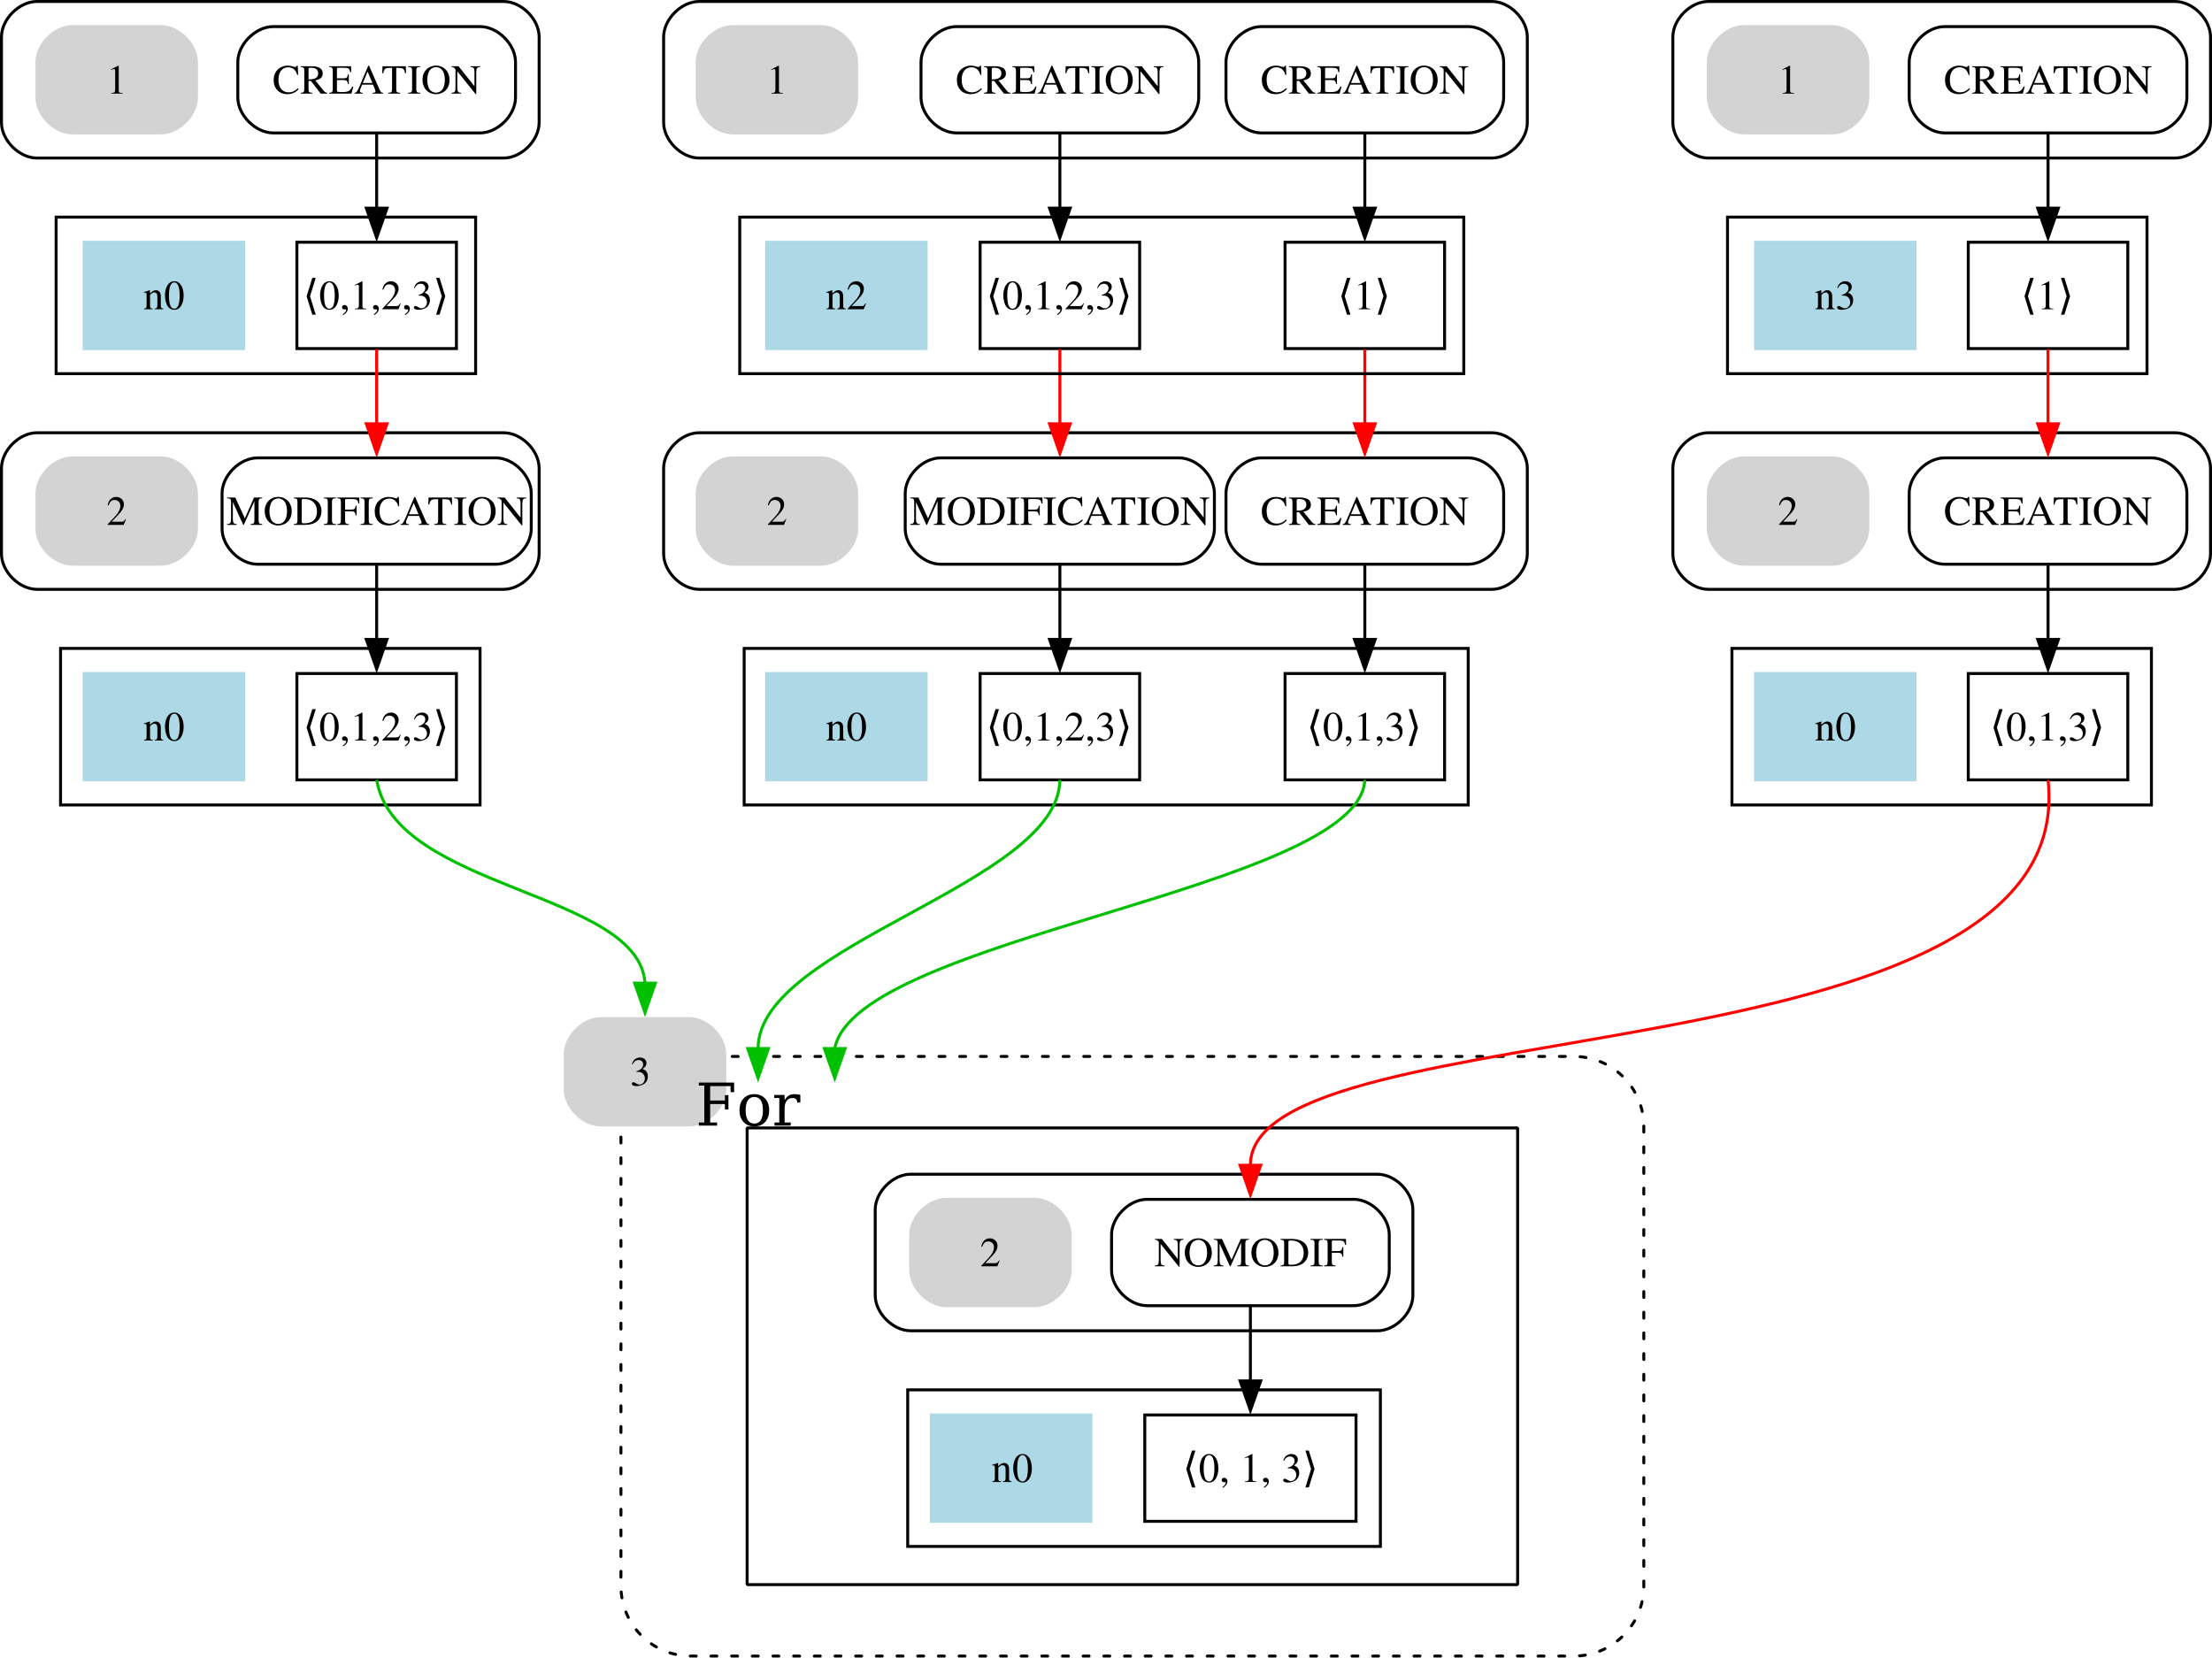
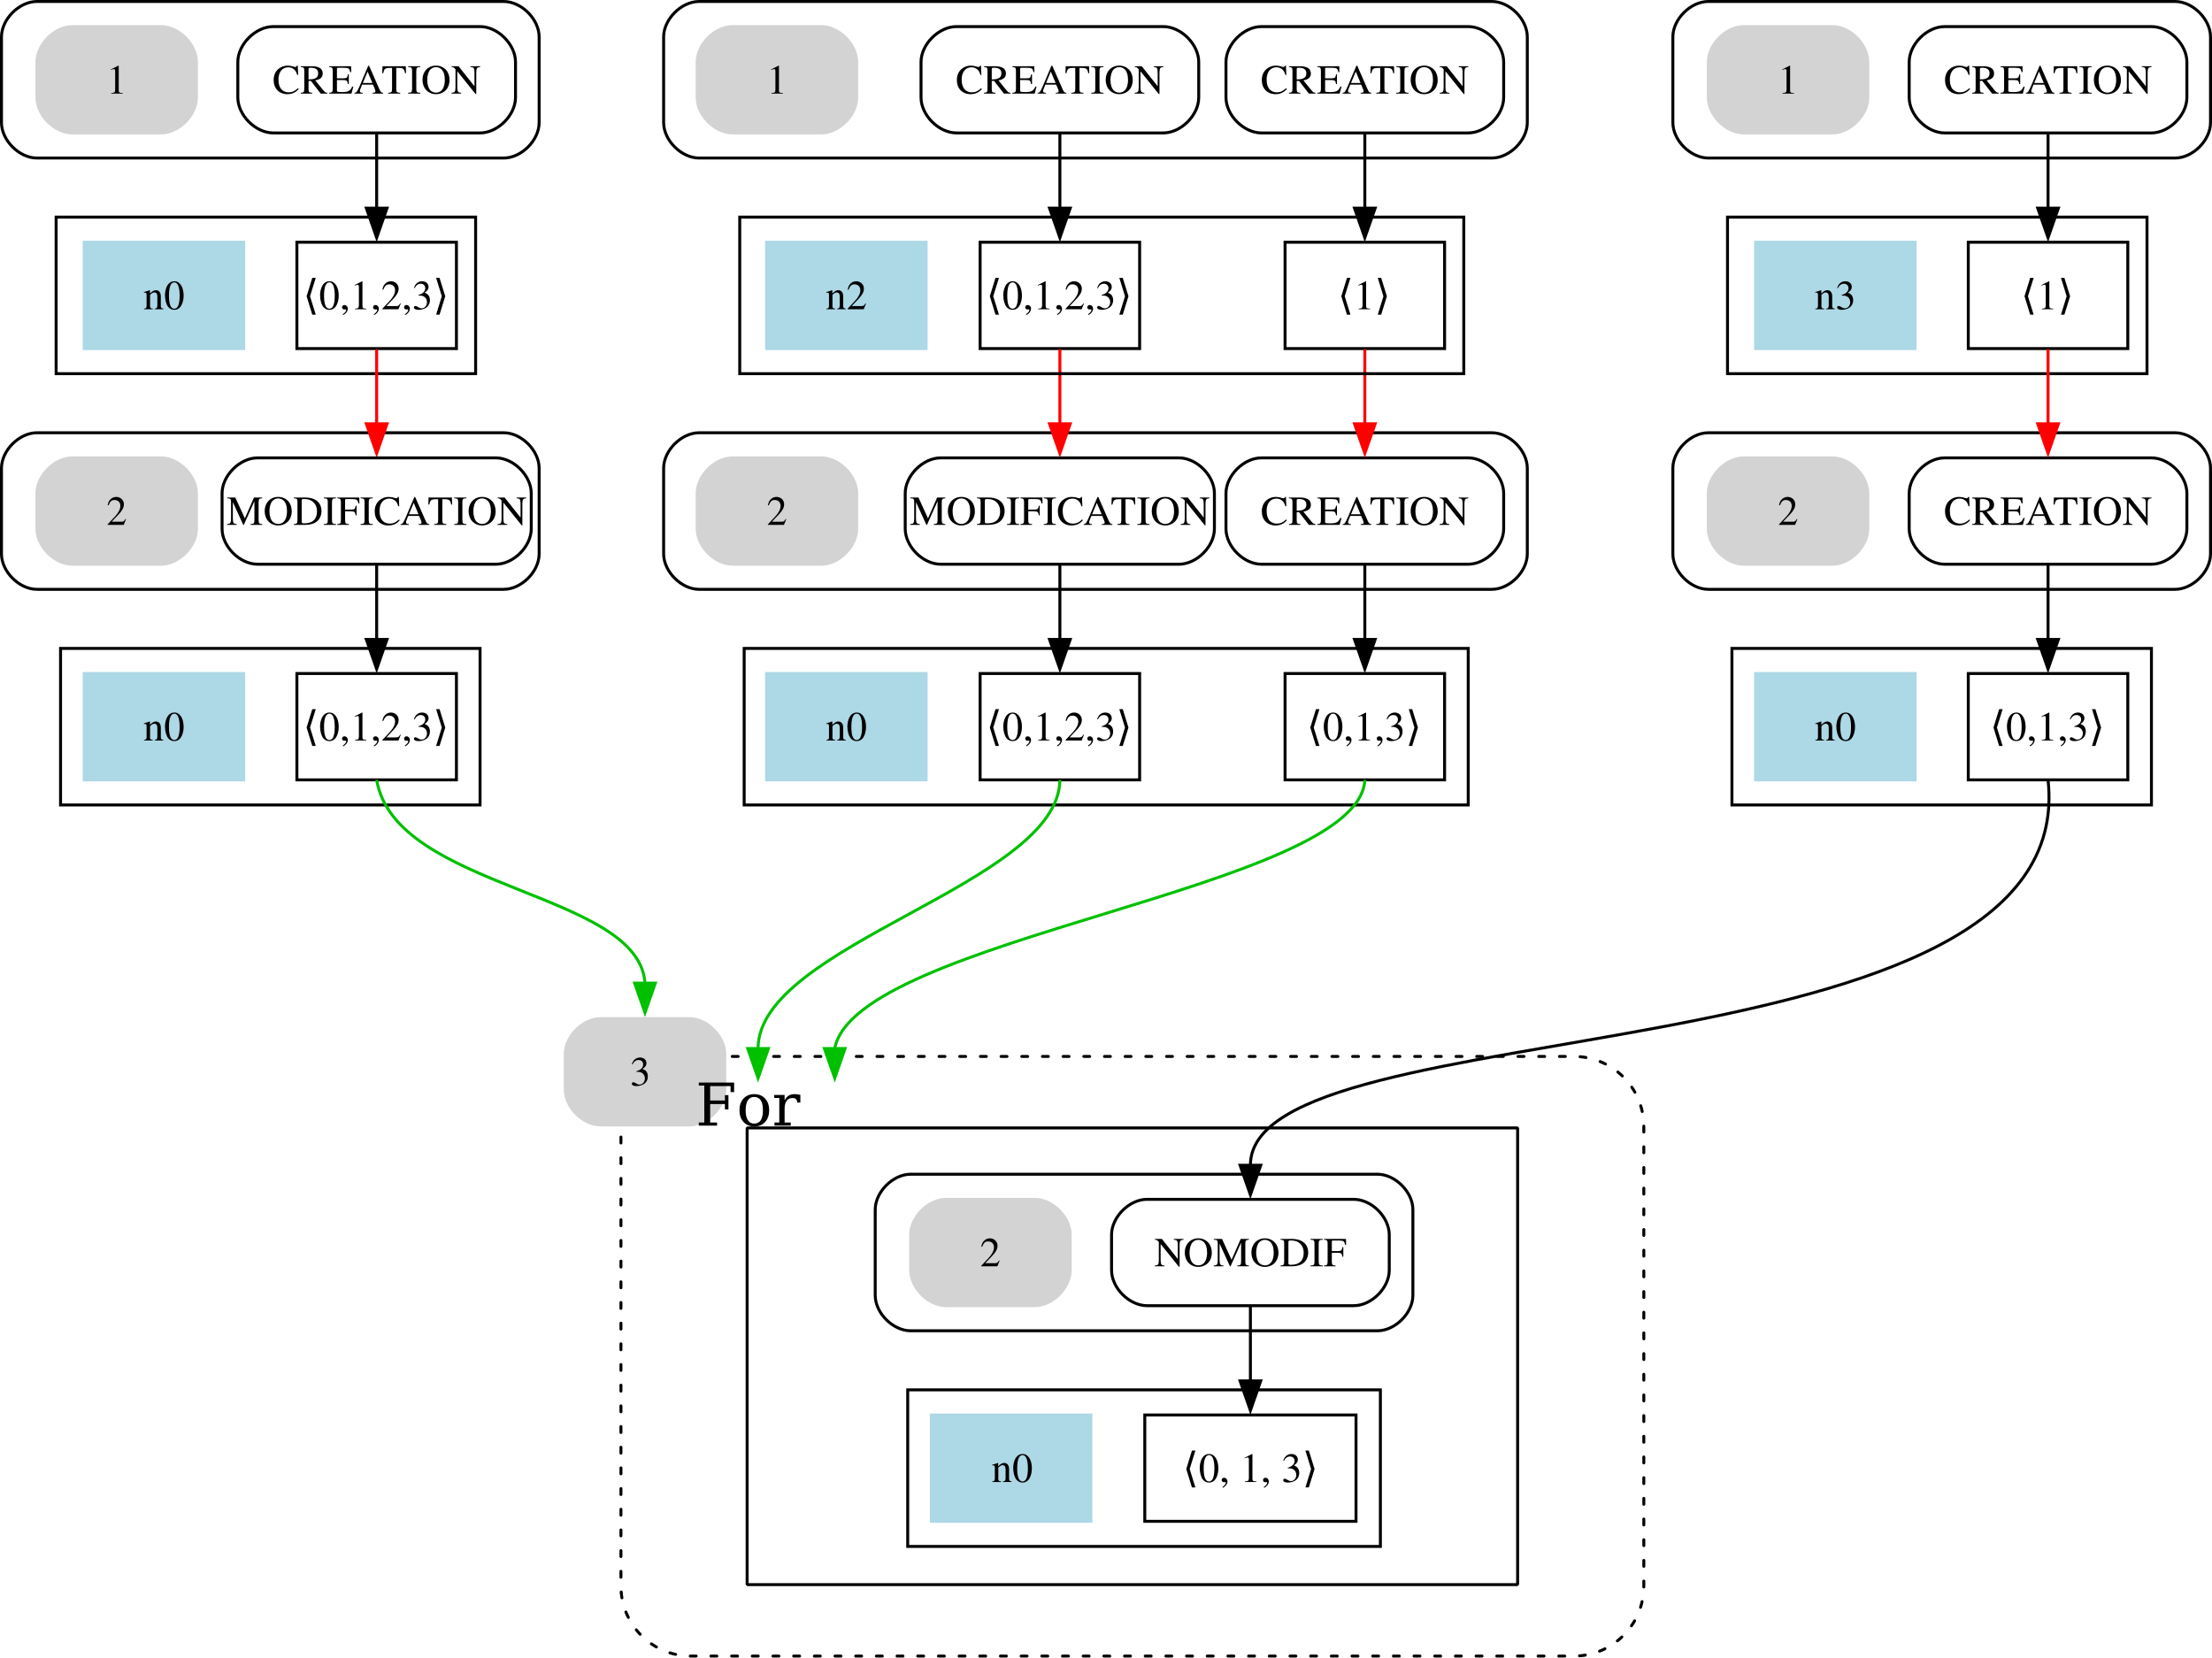
<svg xmlns="http://www.w3.org/2000/svg" width="748.76pt" height="561.114pt" viewBox="0 0 748.76 561.114" version="1.1" id="svg24">
  <defs id="defs24" />
  <path fill="none" stroke="#000000" d="m 578.26,53.5 c 0,0 158,0 158,0 6,0 12,-6 12,-12 0,0 0,-29 0,-29 0,-6 -6,-12 -12,-12 0,0 -158,0 -158,0 -6,0 -12,6 -12,12 0,0 0,29 0,29 0,6 6,12 12,12" id="path2" />
  <polygon fill="none" stroke="#000000" points="28,-300 28,-353 170,-353 170,-300 " id="polygon3" transform="translate(556.7595,426.5)" />
  <path fill="none" stroke="#000000" d="m 578.26,199.5 c 0,0 158,0 158,0 6,0 12,-6 12,-12 0,0 0,-29 0,-29 0,-6 -6,-12 -12,-12 0,0 -158,0 -158,0 -6,0 -12,6 -12,12 0,0 0,29 0,29 0,6 6,12 12,12" id="path4" />
  <polygon fill="none" stroke="#000000" points="170,-154 28,-154 28,-207 170,-207 " id="polygon5" transform="translate(558.2595,426.5)" />
  <path fill="none" stroke="#000000" d="m 308.26,450.5 c 0,0 158,0 158,0 6,0 12,-6 12,-12 0,0 0,-29 0,-29 0,-6 -6,-12 -12,-12 0,0 -158,0 -158,0 -6,0 -12,6 -12,12 0,0 0,29 0,29 0,6 6,12 12,12" id="path6" />
  <polygon fill="none" stroke="#000000" points="179,-61 179,-8 19,-8 19,-61 " id="polygon7" transform="translate(288.2595,531.5)" />
  <path fill="none" stroke="#000000" d="m 658.26,45 c 0,0 70,0 70,0 6,0 12,-6 12,-12 0,0 0,-12 0,-12 0,-6 -6,-12 -12,-12 0,0 -70,0 -70,0 -6,0 -12,6 -12,12 0,0 0,12 0,12 0,6 6,12 12,12" id="path8" />
  <text text-anchor="middle" x="693.26" y="31.68" font-family="Times, serif" font-size="14px" id="text8">CREATION</text>
  <polygon fill="none" stroke="#000000" points="36,-308.5 36,-344.5 90,-344.5 90,-308.5 " id="polygon9" transform="translate(630.2595,426.5)" />
  <text text-anchor="middle" x="693.01" y="104.68" font-family="Times, serif" font-size="14px" id="text9">⟨1⟩</text>
  <path fill="none" stroke="#000000" d="m 693.26,45.19 c 0,7.58 0,16.71 0,25.27" id="path10" />
  <polygon fill="#000000" stroke="#000000" points="66.5,-356.04 63,-346.04 59.5,-356.04 " id="polygon10" transform="translate(630.2595,426.5)" />
  <path fill="none" stroke="#000000" d="m 658.26,191 c 0,0 70,0 70,0 6,0 12,-6 12,-12 0,0 0,-12 0,-12 0,-6 -6,-12 -12,-12 0,0 -70,0 -70,0 -6,0 -12,6 -12,12 0,0 0,12 0,12 0,6 6,12 12,12" id="path11" />
  <text text-anchor="middle" x="693.26" y="177.68" font-family="Times, serif" font-size="14px" id="text11">CREATION</text>
  <path fill="none" stroke="#ff0000" d="m 693.26,118.19 c 0,7.58 0,16.71 0,25.27" id="path12" />
  <polygon fill="#ff0000" stroke="#ff0000" points="66.5,-283.04 63,-273.04 59.5,-283.04 " id="polygon12" transform="translate(630.2595,426.5)" />
  <g id="g5" transform="translate(-180)">
    <path fill="#d3d3d3" stroke="#d3d3d3" d="m 770.26,45 c 0,0 30,0 30,0 6,0 12,-6 12,-12 0,0 0,-12 0,-12 0,-6 -6,-12 -12,-12 0,0 -30,0 -30,0 -6,0 -12,6 -12,12 0,0 0,12 0,12 0,6 6,12 12,12" id="path13" />
    <text text-anchor="middle" x="785.26" y="31.68" font-family="Times, serif" font-size="14px" id="text13">1</text>
  </g>
  <polygon fill="none" stroke="#000000" points="36,-162.5 36,-198.5 90,-198.5 90,-162.5 " id="polygon14" transform="translate(630.2595,426.5)" />
  <text text-anchor="middle" x="693.01" y="250.68" font-family="Times, serif" font-size="14px" id="text14">⟨0,1,3⟩</text>
  <path fill="none" stroke="#000000" d="m 693.26,191.19 c 0,7.58 0,16.71 0,25.27" id="path15" />
  <polygon fill="#000000" stroke="#000000" points="66.5,-210.04 63,-200.04 59.5,-210.04 " id="polygon15" transform="translate(630.2595,426.5)" />
  <g id="g6" transform="translate(-144)">
    <polygon fill="#add8e6" stroke="#add8e6" points="162,-308.5 108,-308.5 108,-344.5 162,-344.5 " id="polygon16" transform="translate(630.2595,426.5)" />
    <text text-anchor="middle" x="765.26" y="104.68" font-family="Times, serif" font-size="14px" id="text16">n3</text>
  </g>
  <path fill="none" stroke="#000000" d="m 388.26,442 c 0,0 70,0 70,0 6,0 12,-6 12,-12 0,0 0,-12 0,-12 0,-6 -6,-12 -12,-12 0,0 -70,0 -70,0 -6,0 -12,6 -12,12 0,0 0,12 0,12 0,6 6,12 12,12" id="path17" />
  <text text-anchor="middle" x="423.259" y="428.67" font-family="Times, serif" font-size="14px" id="text17">NOMODIF</text>
-   <polygon fill="#ff0000" stroke="#ff0000" points="59.5,-137.04 66.5,-137.04 63,-127.04 " id="polygon18" transform="translate(360.2595,531.5)" />
+   <polygon fill="#ff0000" stroke="#ff0000" points="59.5,-137.04 66.5,-137.04 63,-127.04 " id="polygon18" transform="translate(360.2595,531.5)" style="stroke:#000000;stroke-opacity:1;fill:#000000;fill-opacity:1.0" />
  <polygon fill="#ff0000" stroke="#ff0000" points="59.5,-137.04 66.5,-137.04 63,-127.04 " id="polygon18-46" transform="translate(155.3294,469.8515)" style="fill:#00c000;fill-opacity:1;stroke:#00c000;stroke-opacity:1" />
  <g id="g7" transform="translate(-180)">
    <path fill="#d3d3d3" stroke="#d3d3d3" d="m 770.26,191 c 0,0 30,0 30,0 6,0 12,-6 12,-12 0,0 0,-12 0,-12 0,-6 -6,-12 -12,-12 0,0 -30,0 -30,0 -6,0 -12,6 -12,12 0,0 0,12 0,12 0,6 6,12 12,12" id="path19" />
    <text text-anchor="middle" x="785.26" y="177.68" font-family="Times, serif" font-size="14px" id="text19">2</text>
  </g>
  <polygon fill="none" stroke="#000000" points="98.75,-16.5 27.25,-16.5 27.25,-52.5 98.75,-52.5 " id="polygon20" transform="translate(360.2595,531.5)" />
  <text text-anchor="middle" x="423.259" y="501.68" font-family="Times, serif" font-size="14px" id="text20">⟨0, 1, 3⟩</text>
  <path fill="none" stroke="#000000" d="m 423.26,442.19 c 0,7.58 0,16.71 0,25.27" id="path21" />
  <polygon fill="#000000" stroke="#000000" points="59.5,-64.04 66.5,-64.04 63,-54.04 " id="polygon21" transform="translate(360.2595,531.5)" />
  <g id="g8" transform="translate(-144)">
    <polygon fill="#add8e6" stroke="#add8e6" points="108,-198.5 162,-198.5 162,-162.5 108,-162.5 " id="polygon22" transform="translate(630.2595,426.5)" />
    <text text-anchor="middle" x="765.26" y="250.68" font-family="Times, serif" font-size="14px" id="text22">n0</text>
  </g>
  <path fill="none" stroke="#000000" d="m 236.638,199.5 h 268.353 c 6,0 12,-6 12,-12 v -29 c 0,-6 -6,-12 -12,-12 H 236.638 c -6,0 -12,6 -12,12 v 29 c 0,6 6,12 12,12" id="path4-0" />
  <path fill="none" stroke="#000000" d="m 426.992,45 c 0,0 70,0 70,0 6,0 12,-6 12,-12 0,0 0,-12 0,-12 0,-6 -6,-12 -12,-12 0,0 -70,0 -70,0 -6,0 -12,6 -12,12 0,0 0,12 0,12 0,6 6,12 12,12" id="path8-3" />
  <text text-anchor="middle" x="461.992" y="31.68" font-family="Times, serif" font-size="14px" id="text8-2">CREATION</text>
  <polygon fill="none" stroke="#000000" points="36,-308.5 36,-344.5 90,-344.5 90,-308.5 " id="polygon9-1" transform="translate(398.9918,426.5)" />
  <text text-anchor="middle" x="461.742" y="104.68" font-family="Times, serif" font-size="14px" id="text9-5">⟨1⟩</text>
  <path fill="none" stroke="#000000" d="m 461.992,45.19 c 0,7.58 0,16.71 0,25.27" id="path10-7" />
  <polygon fill="#000000" stroke="#000000" points="66.5,-356.04 63,-346.04 59.5,-356.04 " id="polygon10-6" transform="translate(398.9918,426.5)" />
  <path fill="none" stroke="#000000" d="m 426.992,191 c 0,0 70,0 70,0 6,0 12,-6 12,-12 0,0 0,-12 0,-12 0,-6 -6,-12 -12,-12 0,0 -70,0 -70,0 -6,0 -12,6 -12,12 0,0 0,12 0,12 0,6 6,12 12,12" id="path11-9" />
  <text text-anchor="middle" x="461.992" y="177.68" font-family="Times, serif" font-size="14px" id="text11-3">CREATION</text>
  <path fill="none" stroke="#ff0000" d="m 461.992,118.19 c 0,7.58 0,16.71 0,25.27" id="path12-5" />
  <polygon fill="#ff0000" stroke="#ff0000" points="66.5,-283.04 63,-273.04 59.5,-283.04 " id="polygon12-2" transform="translate(398.9918,426.5)" />
  <g id="g4" transform="translate(-291)">
    <path fill="#d3d3d3" stroke="#d3d3d3" d="m 538.992,45 c 0,0 30,0 30,0 6,0 12,-6 12,-12 0,0 0,-12 0,-12 0,-6 -6,-12 -12,-12 0,0 -30,0 -30,0 -6,0 -12,6 -12,12 0,0 0,12 0,12 0,6 6,12 12,12" id="path13-7" />
    <text text-anchor="middle" x="553.992" y="31.68" font-family="Times, serif" font-size="14px" id="text13-4">1</text>
  </g>
  <polygon fill="none" stroke="#000000" points="36,-162.5 36,-198.5 90,-198.5 90,-162.5 " id="polygon14-0" transform="translate(398.9918,426.5)" />
  <text text-anchor="middle" x="461.742" y="250.68" font-family="Times, serif" font-size="14px" id="text14-7">⟨0,1,3⟩</text>
  <path fill="none" stroke="#000000" d="m 461.992,191.19 c 0,7.58 0,16.71 0,25.27" id="path15-8" />
  <polygon fill="#000000" stroke="#000000" points="66.5,-210.04 63,-200.04 59.5,-210.04 " id="polygon15-8" transform="translate(398.9918,426.5)" />
  <g id="g10" transform="translate(-247.5)">
    <polygon fill="#add8e6" stroke="#add8e6" points="108,-344.5 162,-344.5 162,-308.5 108,-308.5 " id="polygon16-1" transform="translate(398.9918,426.5)" />
    <text text-anchor="middle" x="533.992" y="104.68" font-family="Times, serif" font-size="14px" id="text16-4">n2</text>
  </g>
  <g id="g9" transform="translate(-291)">
    <path fill="#d3d3d3" stroke="#d3d3d3" d="m 538.992,191 c 0,0 30,0 30,0 6,0 12,-6 12,-12 0,0 0,-12 0,-12 0,-6 -6,-12 -12,-12 0,0 -30,0 -30,0 -6,0 -12,6 -12,12 0,0 0,12 0,12 0,6 6,12 12,12" id="path19-0" />
    <text text-anchor="middle" x="553.992" y="177.68" font-family="Times, serif" font-size="14px" id="text19-6">2</text>
  </g>
  <g id="g11" transform="translate(-247.5)">
    <polygon fill="#add8e6" stroke="#add8e6" points="108,-198.5 162,-198.5 162,-162.5 108,-162.5 " id="polygon22-2" transform="translate(398.9918,426.5)" />
    <text text-anchor="middle" x="533.992" y="250.68" font-family="Times, serif" font-size="14px" id="text22-6">n0</text>
  </g>
  <path fill="none" stroke="#000000" d="m 323.768,45 c 0,0 70,0 70,0 6,0 12,-6 12,-12 0,0 0,-12 0,-12 0,-6 -6,-12 -12,-12 0,0 -70,0 -70,0 -6,0 -12,6 -12,12 0,0 0,12 0,12 0,6 6,12 12,12" id="path8-0" />
  <text text-anchor="middle" x="358.768" y="31.68" font-family="Times, serif" font-size="14px" id="text8-6">CREATION</text>
  <polygon fill="none" stroke="#000000" points="90,-344.5 90,-308.5 36,-308.5 36,-344.5 " id="polygon9-9" transform="translate(295.7677,426.5)" />
  <text text-anchor="middle" x="358.518" y="104.68" font-family="Times, serif" font-size="14px" id="text9-4">⟨0,1,2,3⟩</text>
  <path fill="none" stroke="#000000" d="m 358.768,45.19 c 0,7.58 0,16.71 0,25.27" id="path10-9" />
  <polygon fill="#000000" stroke="#000000" points="63,-346.04 59.5,-356.04 66.5,-356.04 " id="polygon10-1" transform="translate(295.7677,426.5)" />
  <g id="g27" transform="translate(117)">
    <path fill="none" stroke="#000000" d="m 201.416,191 h 80.661 c 6,0 12,-6 12,-12 v -12 c 0,-6 -6,-12 -12,-12 h -80.661 c -6,0 -12,6 -12,12 v 12 c 0,6 6,12 12,12" id="path11-1" />
    <text text-anchor="middle" x="241.768" y="177.68" font-family="Times, serif" font-size="14px" id="text11-1">MODIFICATION</text>
  </g>
  <path fill="none" stroke="#ff0000" d="m 358.768,118.19 c 0,7.58 0,16.71 0,25.27" id="path12-7" />
  <polygon fill="#ff0000" stroke="#ff0000" points="63,-273.04 59.5,-283.04 66.5,-283.04 " id="polygon12-7" transform="translate(295.7677,426.5)" />
  <polygon fill="none" stroke="#000000" points="90,-198.5 90,-162.5 36,-162.5 36,-198.5 " id="polygon14-3" transform="translate(295.7677,426.5)" />
  <text text-anchor="middle" x="358.518" y="250.68" font-family="Times, serif" font-size="14px" id="text14-9">⟨0,1,2,3⟩</text>
  <path fill="none" stroke="#000000" d="m 358.768,191.19 c 0,7.58 0,16.71 0,25.27" id="path15-1" />
  <polygon fill="#000000" stroke="#000000" points="63,-200.04 59.5,-210.04 66.5,-210.04 " id="polygon15-2" transform="translate(295.7677,426.5)" />
  <path fill="none" stroke="#000000" d="m 12.5,53.5 c 0,0 158,0 158,0 6,0 12,-6 12,-12 0,0 0,-29 0,-29 0,-6 -6,-12 -12,-12 0,0 -158,0 -158,0 -6,0 -12,6 -12,12 0,0 0,29 0,29 0,6 6,12 12,12" id="path2-9-8" />
  <polygon fill="none" stroke="#000000" points="170,-353 170,-300 28,-300 28,-353 " id="polygon3-8-1" transform="translate(-9,426.5)" />
  <path fill="none" stroke="#000000" d="m 12.5,199.5 c 0,0 158,0 158,0 6,0 12,-6 12,-12 0,0 0,-29 0,-29 0,-6 -6,-12 -12,-12 0,0 -158,0 -158,0 -6,0 -12,6 -12,12 0,0 0,29 0,29 0,6 6,12 12,12" id="path4-0-0" />
  <polygon fill="none" stroke="#000000" points="28,-207 170,-207 170,-154 28,-154 " id="polygon5-1-4" transform="translate(-7.5,426.5)" />
  <path fill="none" stroke="#000000" d="m 92.5,45 c 0,0 70,0 70,0 6,0 12,-6 12,-12 0,0 0,-12 0,-12 0,-6 -6,-12 -12,-12 0,0 -70,0 -70,0 -6,0 -12,6 -12,12 0,0 0,12 0,12 0,6 6,12 12,12" id="path8-3-6" />
  <text text-anchor="middle" x="127.5" y="31.68" font-family="Times, serif" font-size="14px" id="text8-2-3">CREATION</text>
  <polygon fill="none" stroke="#000000" points="90,-344.5 90,-308.5 36,-308.5 36,-344.5 " id="polygon9-1-5" transform="translate(64.5,426.5)" />
  <text text-anchor="middle" x="127.25" y="104.68" font-family="Times, serif" font-size="14px" id="text9-5-9">⟨0,1,2,3⟩</text>
  <path fill="none" stroke="#000000" d="m 127.5,45.19 c 0,7.58 0,16.71 0,25.27" id="path10-7-1" />
  <polygon fill="#000000" stroke="#000000" points="59.5,-356.04 66.5,-356.04 63,-346.04 " id="polygon10-6-7" transform="translate(64.5,426.5)" />
  <path fill="none" stroke="#ff0000" d="m 127.5,118.19 c 0,7.58 0,16.71 0,25.27" id="path12-5-5" />
  <polygon fill="#ff0000" stroke="#ff0000" points="59.5,-283.04 66.5,-283.04 63,-273.04 " id="polygon12-2-9" transform="translate(64.5,426.5)" />
  <g id="g3" transform="translate(-108)">
    <path fill="#d3d3d3" stroke="#d3d3d3" d="m 132.5,45 c 0,0 30,0 30,0 6,0 12,-6 12,-12 0,0 0,-12 0,-12 0,-6 -6,-12 -12,-12 0,0 -30,0 -30,0 -6,0 -12,6 -12,12 0,0 0,12 0,12 0,6 6,12 12,12" id="path13-7-3" />
    <text text-anchor="middle" x="147.5" y="31.68" font-family="Times, serif" font-size="14px" id="text13-4-8">1</text>
  </g>
  <polygon fill="none" stroke="#000000" points="90,-198.5 90,-162.5 36,-162.5 36,-198.5 " id="polygon14-0-1" transform="translate(64.5,426.5)" />
  <text text-anchor="middle" x="127.25" y="250.68" font-family="Times, serif" font-size="14px" id="text14-7-8">⟨0,1,2,3⟩</text>
  <path fill="none" stroke="#000000" d="m 127.5,191.19 c 0,7.58 0,16.71 0,25.27" id="path15-8-4" />
  <polygon fill="#000000" stroke="#000000" points="59.5,-210.04 66.5,-210.04 63,-200.04 " id="polygon15-8-3" transform="translate(64.5,426.5)" />
  <g id="g14" transform="translate(-144)">
    <polygon fill="#add8e6" stroke="#add8e6" points="162,-344.5 162,-308.5 108,-308.5 108,-344.5 " id="polygon16-1-8" transform="translate(64.5,426.5)" />
    <text text-anchor="middle" x="199.5" y="104.68" font-family="Times, serif" font-size="14px" id="text16-4-6">n0</text>
  </g>
  <g id="g13" transform="translate(-180)">
    <path fill="#d3d3d3" stroke="#d3d3d3" d="m 204.5,191 c 0,0 30,0 30,0 6,0 12,-6 12,-12 0,0 0,-12 0,-12 0,-6 -6,-12 -12,-12 0,0 -30,0 -30,0 -6,0 -12,6 -12,12 0,0 0,12 0,12 0,6 6,12 12,12" id="path19-0-8" />
    <text text-anchor="middle" x="219.5" y="177.68" font-family="Times, serif" font-size="14px" id="text19-6-8">2</text>
  </g>
  <g id="g12" transform="translate(-144)">
    <polygon fill="#add8e6" stroke="#add8e6" points="108,-162.5 108,-198.5 162,-198.5 162,-162.5 " id="polygon22-2-7" transform="translate(64.5,426.5)" />
    <text text-anchor="middle" x="199.5" y="250.68" font-family="Times, serif" font-size="14px" id="text22-6-7">
      <tspan id="tspan2" x="199.5" y="250.68">n0</tspan>
    </text>
  </g>
  <path fill="#d3d3d3" stroke="#d3d3d3" d="m 320.26,442 c 0,0 30,0 30,0 6,0 12,-6 12,-12 0,0 0,-12 0,-12 0,-6 -6,-12 -12,-12 0,0 -30,0 -30,0 -6,0 -12,6 -12,12 0,0 0,12 0,12 0,6 6,12 12,12" id="path23" />
  <text text-anchor="middle" x="335.224" y="428.67" font-family="Times, serif" font-size="14px" id="text23">2</text>
  <polygon fill="#add8e6" stroke="#add8e6" points="171,-52.5 171,-16.5 117,-16.5 117,-52.5 " id="polygon24" transform="translate(198.2595,531.5)" />
  <text text-anchor="middle" x="342.63" y="501.68" font-family="Times, serif" font-size="14px" id="text24">n0</text>
  <rect style="fill:none;stroke:#000000;stroke-width:1;stroke-linecap:round;stroke-dasharray:2, 5;stroke-dashoffset:0;stroke-opacity:1" id="rect24" width="346.243" height="202.981" x="210.187" y="357.633" ry="23.675" />
  <rect style="fill:none;stroke:#000000;stroke-width:1;stroke-linecap:round;stroke-linejoin:bevel;stroke-dasharray:none;stroke-dashoffset:0;stroke-opacity:1" id="rect24-6" width="260.813" height="154.597" x="252.902" y="381.825" ry="0" />
  <path fill="#d3d3d3" stroke="#d3d3d3" d="m 203.329,380.825 c 0,0 30,0 30,0 6,0 12,-6 12,-12 0,0 0,-12 0,-12 0,-6 -6,-12 -12,-12 0,0 -30,0 -30,0 -6,0 -12,6 -12,12 0,0 0,12 0,12 0,6 6,12 12,12" id="path23-2" />
  <text text-anchor="middle" x="218.511" y="367.459" font-family="Times, serif" font-size="14px" id="text23-4">
    <tspan id="tspan24" x="218.511" y="367.459">3</tspan>
    <tspan id="tspan25" x="218.511" y="384.959" />
  </text>
  <g id="g27-7" transform="translate(-114.2467)">
    <path fill="none" stroke="#000000" d="m 201.416,191 h 80.661 c 6,0 12,-6 12,-12 v -12 c 0,-6 -6,-12 -12,-12 h -80.661 c -6,0 -12,6 -12,12 v 12 c 0,6 6,12 12,12" id="path11-1-5" />
    <text text-anchor="middle" x="241.768" y="177.68" font-family="Times, serif" font-size="14px" id="text11-1-4">MODIFICATION</text>
  </g>
  <path fill="none" stroke="#000000" d="m 236.638,53.5 h 268.353 c 6,0 12,-6 12,-12 v -29 c 0,-6 -6,-12 -12,-12 H 236.638 c -6,0 -12,6 -12,12 v 29 c 0,6 6,12 12,12" id="path4-0-2" />
  <rect style="fill:none;fill-opacity:1;stroke:#000000;stroke-width:1;stroke-linecap:butt;stroke-linejoin:miter;stroke-dasharray:none;stroke-dashoffset:0;stroke-opacity:1" id="rect1" width="245.091" height="53" x="250.401" y="73.5" ry="0" />
  <rect style="fill:none;fill-opacity:1;stroke:#000000;stroke-width:1;stroke-linecap:butt;stroke-linejoin:miter;stroke-dasharray:none;stroke-dashoffset:0;stroke-opacity:1" id="rect1-3" width="245.091" height="53" x="251.901" y="219.5" ry="0" />
-   <path fill="none" stroke="#ff0000" d="m 693.26,264 c 11.294,103.189 -270,76.351 -270,130.46" id="path18" />
+   <path fill="none" stroke="#ff0000" d="m 693.26,264 c 11.294,103.189 -270,76.351 -270,130.46" id="path18" style="stroke:#000000;stroke-opacity:1.0" />
  <g id="g2" transform="translate(0.08013824,-147.8182)">
    <text xml:space="preserve" style="font-size:20px;font-family:'DejaVu Math TeX Gyre';-inkscape-font-specification:'DejaVu Math TeX Gyre';text-align:center;writing-mode:lr-tb;direction:ltr;text-anchor:middle;fill:#000000;fill-opacity:1;stroke-width:1;stroke-linecap:round;stroke-dasharray:none" x="268.952" y="528.863" id="text49">
      <tspan id="tspan48" style="font-size:20px;stroke-width:1" x="268.952" y="528.863">For</tspan>
    </text>
  </g>
  <path fill="none" stroke="#ff0000" d="m 127.5,264 c 6.237,37.192 88.772,37.814 90.829,68.811" id="path18-9-3" style="stroke:#00c000;stroke-opacity:1" />
  <polygon fill="#ff0000" stroke="#ff0000" points="59.5,-137.04 66.5,-137.04 63,-127.04 " id="polygon18-0" transform="translate(193.6066,491.9915)" style="fill:#00c000;fill-opacity:1;stroke:#00c000;stroke-opacity:1" />
  <path fill="none" stroke="#ff0000" d="m 358.768,264 c -0.25,35.309 -102.161,55.682 -102.161,90.951" id="path18-3-6" style="stroke:#00c000;stroke-opacity:1" />
  <polygon fill="#ff0000" stroke="#ff0000" points="66.5,-137.04 63,-127.04 59.5,-137.04 " id="polygon18-4" transform="translate(219.5571,491.9915)" style="fill:#00c000;fill-opacity:1;stroke:#00c000;stroke-opacity:1" />
  <path fill="none" stroke="#ff0000" d="m 461.992,264 c -1.659,36.912 -172.362,53.347 -179.435,90.951" id="path18-5" style="stroke:#00c000;stroke-opacity:1" />
</svg>
